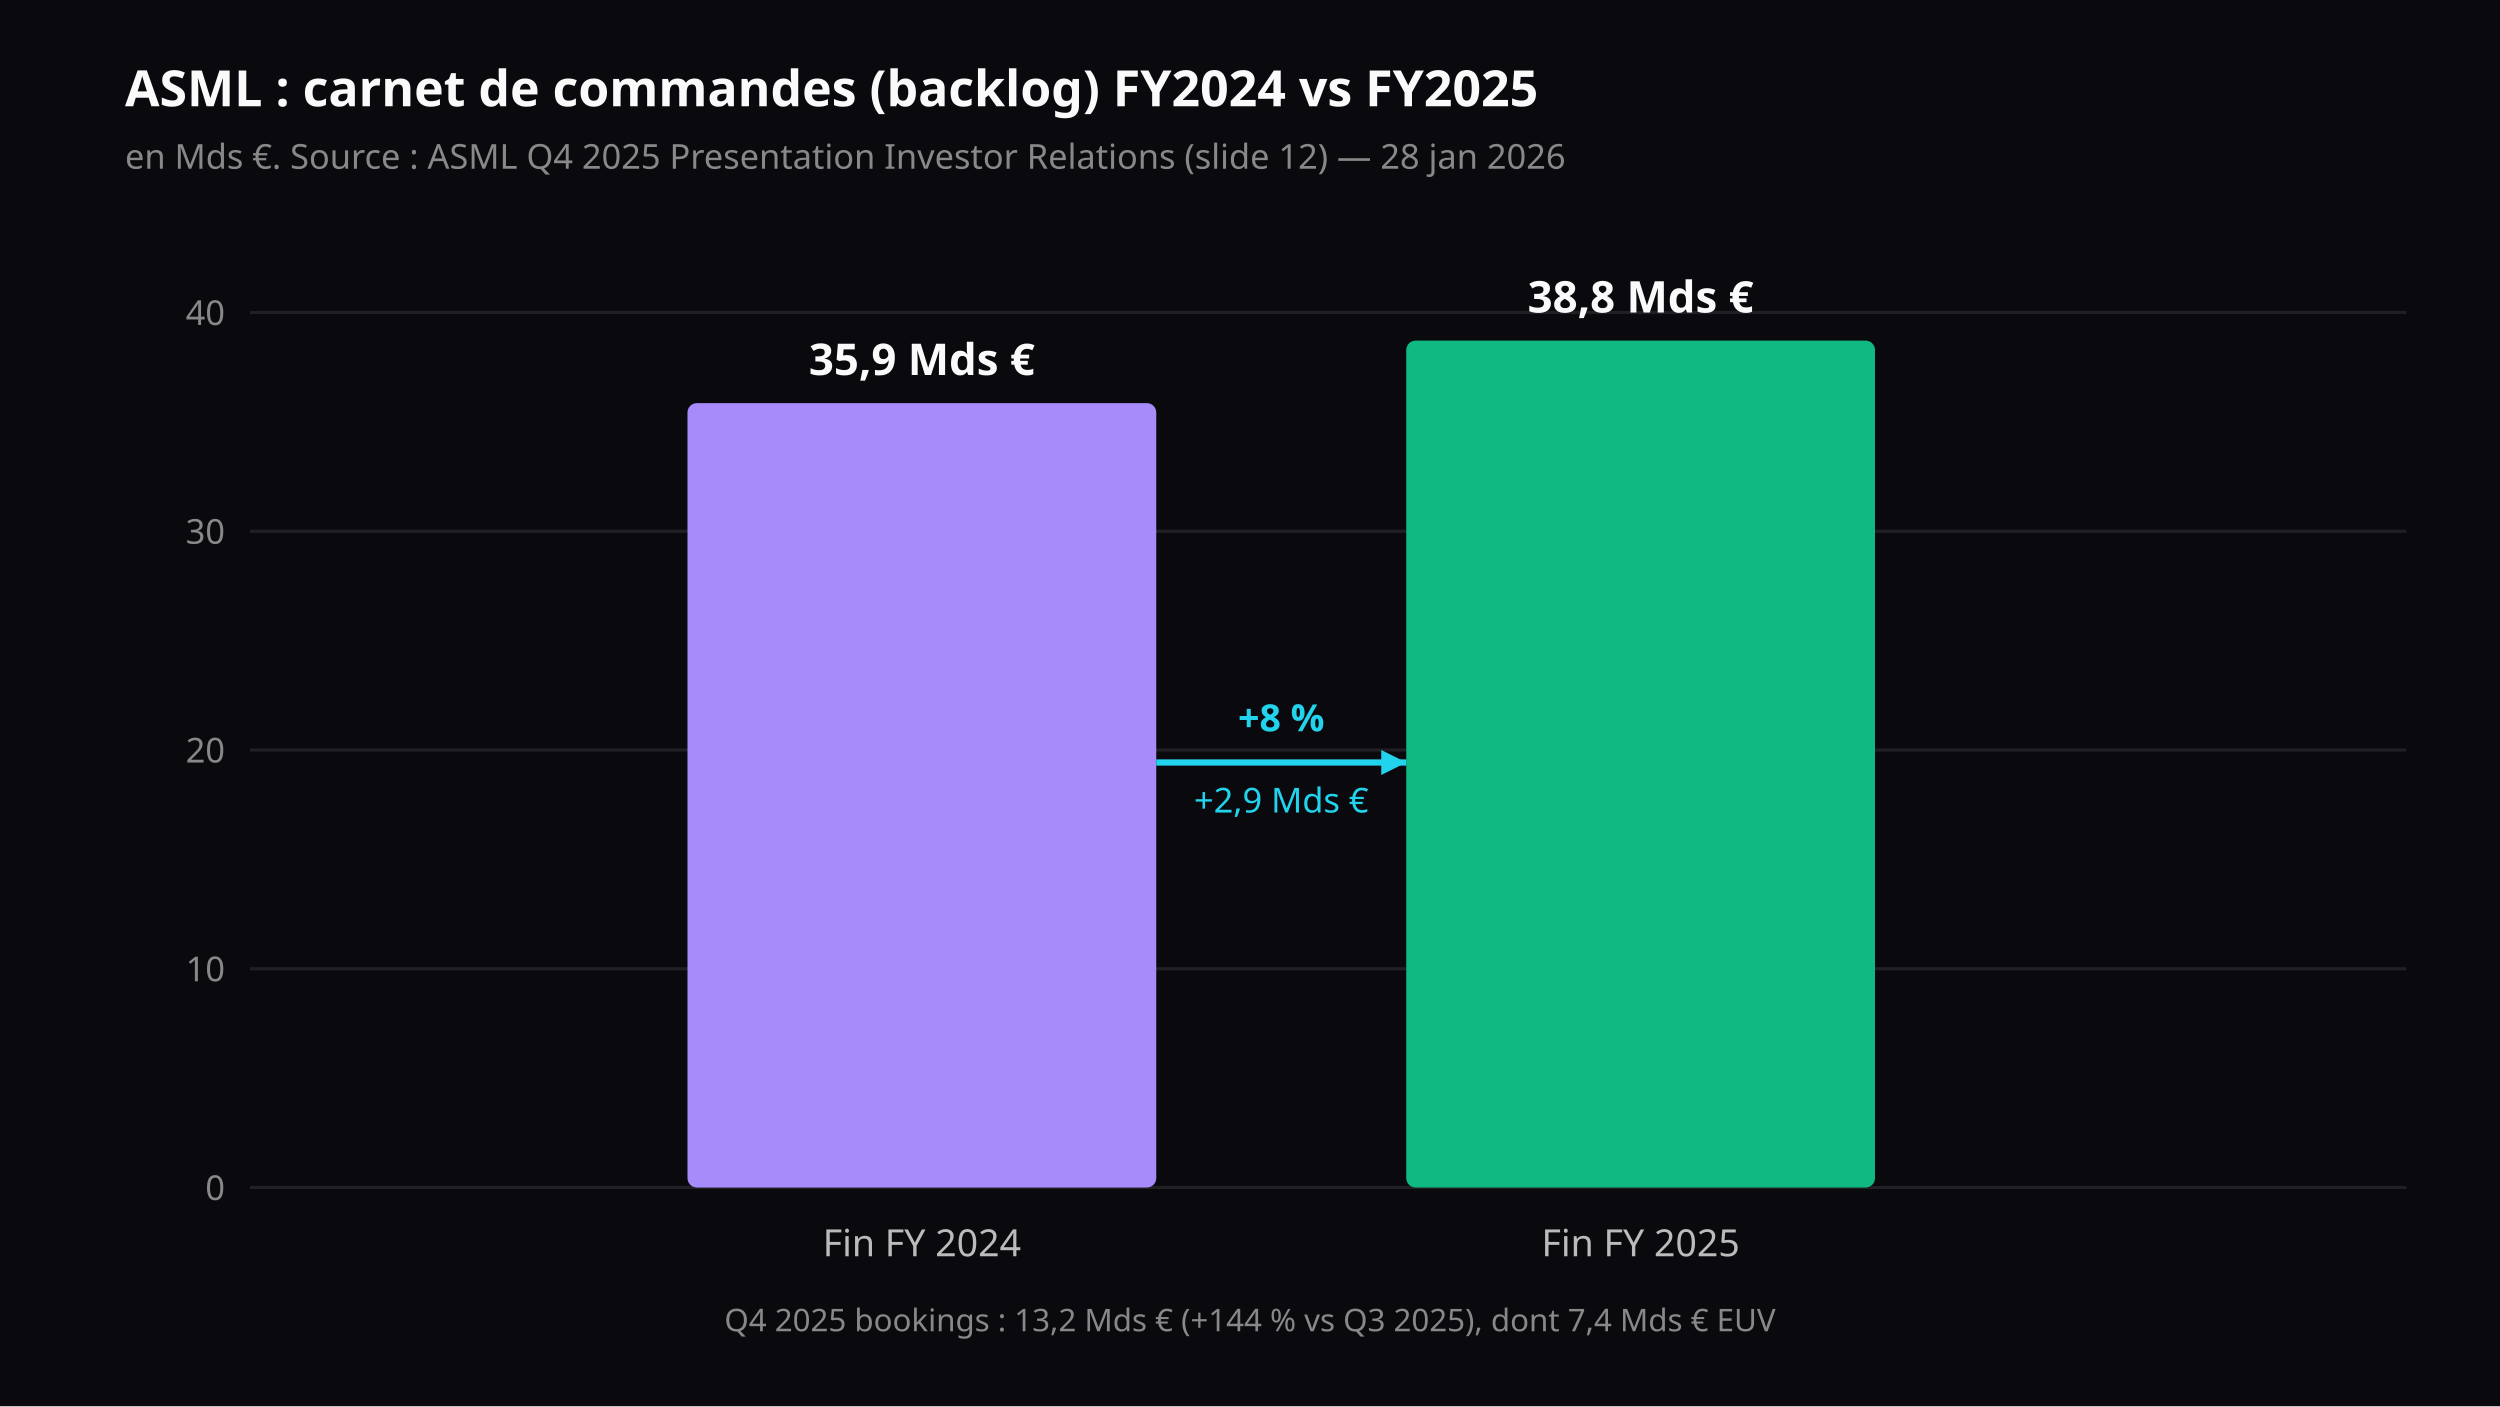
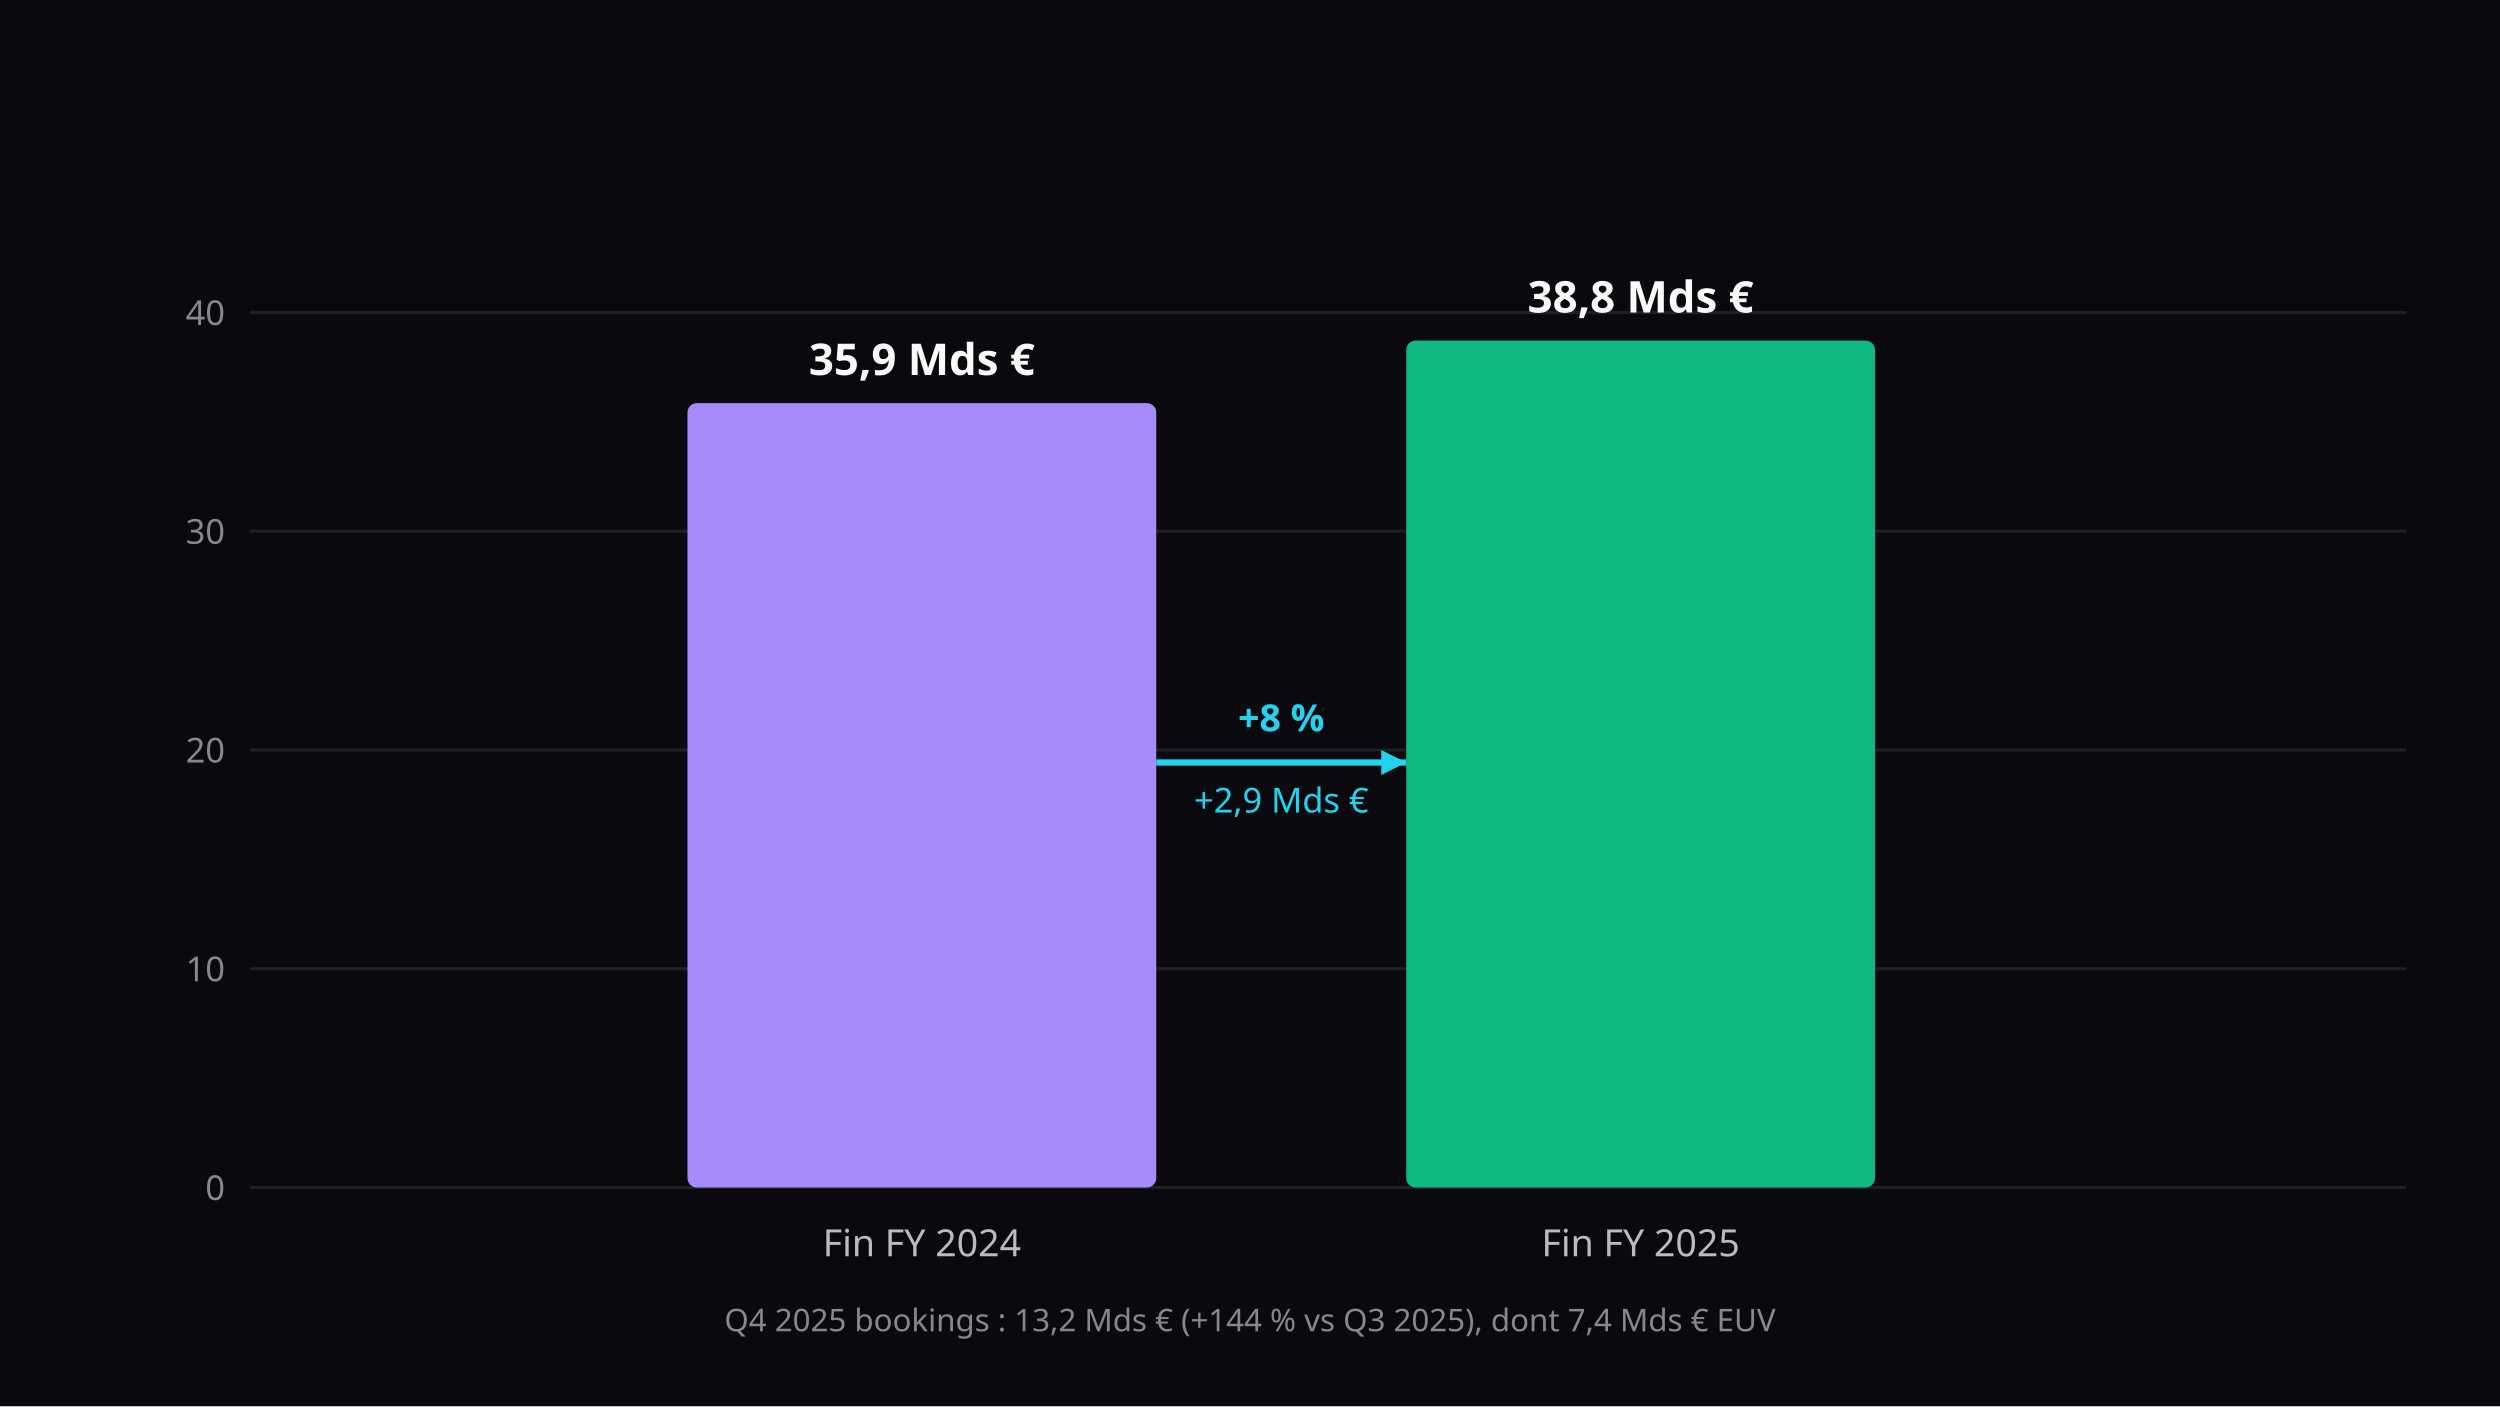
<svg xmlns="http://www.w3.org/2000/svg" viewBox="0 0 800 450" font-family="ui-sans-serif, system-ui">
  <rect width="800" height="450" fill="#0a0a0e" />
-   <text x="40" y="34" fill="#fafafa" font-size="16" font-weight="700">ASML : carnet de commandes (backlog) FY2024 vs FY2025</text>
-   <text x="40" y="54" fill="#888" font-size="11">en Mds €. Source : ASML Q4 2025 Presentation Investor Relations (slide 12) — 28 jan 2026</text>
  <line x1="80" y1="100" x2="770" y2="100" stroke="#1f1f24" stroke-width="1" />
  <text x="72" y="104" text-anchor="end" fill="#888" font-size="11" font-family="ui-monospace">40</text>
  <line x1="80" y1="170" x2="770" y2="170" stroke="#1f1f24" stroke-width="1" />
  <text x="72" y="174" text-anchor="end" fill="#888" font-size="11" font-family="ui-monospace">30</text>
  <line x1="80" y1="240" x2="770" y2="240" stroke="#1f1f24" stroke-width="1" />
  <text x="72" y="244" text-anchor="end" fill="#888" font-size="11" font-family="ui-monospace">20</text>
  <line x1="80" y1="310" x2="770" y2="310" stroke="#1f1f24" stroke-width="1" />
  <text x="72" y="314" text-anchor="end" fill="#888" font-size="11" font-family="ui-monospace">10</text>
  <line x1="80" y1="380" x2="770" y2="380" stroke="#1f1f24" stroke-width="1" />
  <text x="72" y="384" text-anchor="end" fill="#888" font-size="11" font-family="ui-monospace">0</text>
  <rect x="220" y="129" width="150" height="251" fill="#a78bfa" rx="3" />
  <text x="295" y="120" text-anchor="middle" fill="#fafafa" font-size="14" font-weight="700">35,9 Mds €</text>
  <text x="295" y="402" text-anchor="middle" fill="#bbb" font-size="12">Fin FY 2024</text>
  <rect x="450" y="109" width="150" height="271" fill="#10b981" rx="3" />
  <text x="525" y="100" text-anchor="middle" fill="#fafafa" font-size="14" font-weight="700">38,8 Mds €</text>
  <text x="525" y="402" text-anchor="middle" fill="#bbb" font-size="12">Fin FY 2025</text>
  <line x1="370" y1="244" x2="450" y2="244" stroke="#22d3ee" stroke-width="2" />
  <polygon points="450,244 442,240 442,248" fill="#22d3ee" />
  <text x="410" y="234" text-anchor="middle" fill="#22d3ee" font-size="12" font-weight="700">+8 %</text>
  <text x="410" y="260" text-anchor="middle" fill="#22d3ee" font-size="11">+2,9 Mds €</text>
  <text x="400" y="426" text-anchor="middle" fill="#888" font-size="10">Q4 2025 bookings : 13,2 Mds € (+144 % vs Q3 2025), dont 7,4 Mds € EUV</text>
</svg>
